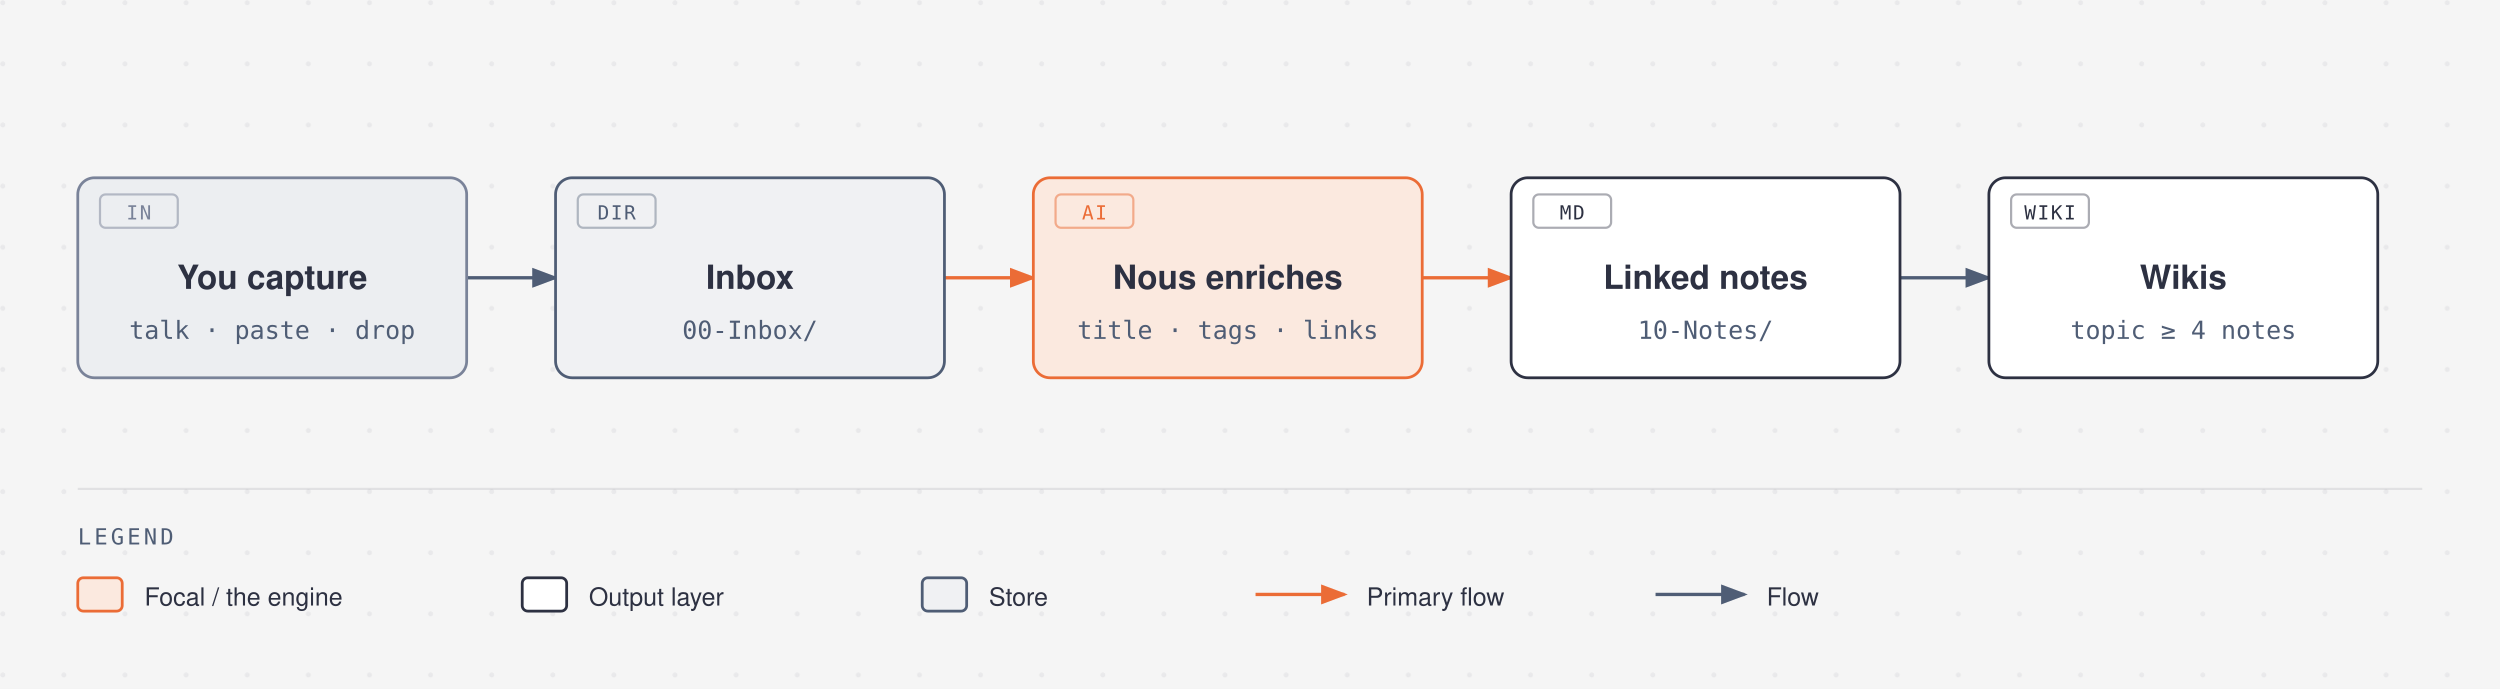
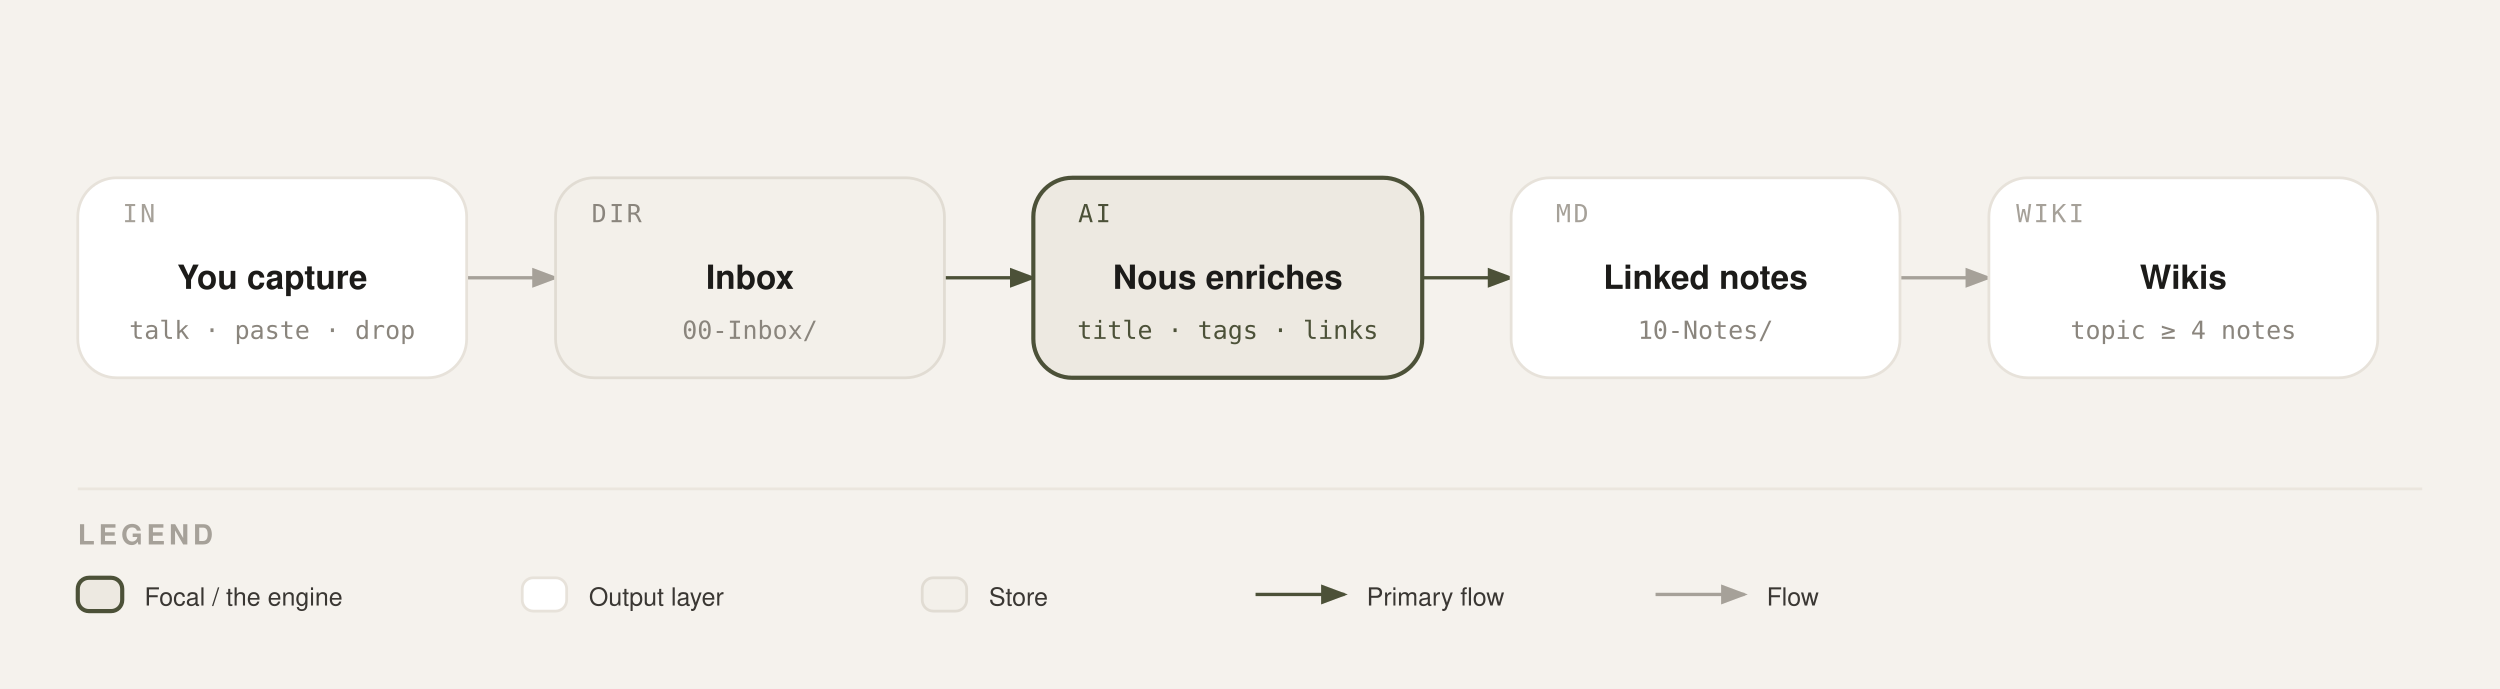
- <svg xmlns="http://www.w3.org/2000/svg" width="900" height="248" viewBox="0 0 900 248" role="img" aria-labelledby="nous-pipeline-title nous-pipeline-desc" font-family="-apple-system, 'Segoe UI', Helvetica, Arial, sans-serif">
+ <svg xmlns="http://www.w3.org/2000/svg" width="900" height="248" viewBox="0 0 900 248" role="img" aria-labelledby="nous-pipeline-title nous-pipeline-desc" font-family="'Hanken Grotesk', -apple-system, 'Segoe UI', Helvetica, Arial, sans-serif">
  <defs>
-     <pattern id="np-dots" width="22" height="22" patternUnits="userSpaceOnUse">
-       <circle cx="1" cy="1" r="0.9" fill="rgba(45,49,66,0.10)" />
-     </pattern>
    <marker id="np-arrow" markerWidth="8" markerHeight="6" refX="7" refY="3" orient="auto">
-       <polygon points="0 0, 8 3, 0 6" fill="#4f5d75" />
+       <polygon points="0 0, 8 3, 0 6" fill="#A6A199" />
    </marker>
    <marker id="np-arrow-accent" markerWidth="8" markerHeight="6" refX="7" refY="3" orient="auto">
-       <polygon points="0 0, 8 3, 0 6" fill="#eb6c36" />
+       <polygon points="0 0, 8 3, 0 6" fill="#4C5138" />
    </marker>
  </defs>
-   <rect width="100%" height="100%" fill="#f5f5f5" />
-   <rect width="100%" height="100%" fill="url(#np-dots)" opacity="0.6" />
-   <line x1="168" y1="100" x2="200" y2="100" stroke="#4f5d75" stroke-width="1.2" marker-end="url(#np-arrow)" />
-   <line x1="340" y1="100" x2="372" y2="100" stroke="#eb6c36" stroke-width="1.2" marker-end="url(#np-arrow-accent)" />
-   <line x1="512" y1="100" x2="544" y2="100" stroke="#eb6c36" stroke-width="1.2" marker-end="url(#np-arrow-accent)" />
-   <line x1="684" y1="100" x2="716" y2="100" stroke="#4f5d75" stroke-width="1.2" marker-end="url(#np-arrow)" />
-   <rect x="28" y="64" width="140" height="72" rx="6" fill="#eceef1" stroke="#7a8399" stroke-width="1" />
-   <rect x="36" y="70" width="28" height="12" rx="2" fill="transparent" stroke="rgba(122,131,153,0.5)" stroke-width="0.8" />
-   <text x="50" y="79" text-anchor="middle" font-size="7" fill="#7a8399" font-family="ui-monospace, SFMono-Regular, Menlo, monospace" letter-spacing="0.08em">IN</text>
-   <text x="98" y="104" text-anchor="middle" font-size="12" font-weight="600" fill="#2d3142">You capture</text>
-   <text x="98" y="122" text-anchor="middle" font-size="9" fill="#4f5d75" font-family="ui-monospace, SFMono-Regular, Menlo, monospace">talk · paste · drop</text>
-   <rect x="200" y="64" width="140" height="72" rx="6" fill="#f0f1f3" stroke="#4f5d75" stroke-width="1" />
-   <rect x="208" y="70" width="28" height="12" rx="2" fill="transparent" stroke="rgba(79,93,117,0.4)" stroke-width="0.8" />
-   <text x="222" y="79" text-anchor="middle" font-size="7" fill="#4f5d75" font-family="ui-monospace, SFMono-Regular, Menlo, monospace" letter-spacing="0.08em">DIR</text>
-   <text x="270" y="104" text-anchor="middle" font-size="12" font-weight="600" fill="#2d3142">Inbox</text>
-   <text x="270" y="122" text-anchor="middle" font-size="9" fill="#4f5d75" font-family="ui-monospace, SFMono-Regular, Menlo, monospace">00-Inbox/</text>
-   <rect x="372" y="64" width="140" height="72" rx="6" fill="#fbe9df" stroke="#eb6c36" stroke-width="1" />
-   <rect x="380" y="70" width="28" height="12" rx="2" fill="transparent" stroke="rgba(235,108,54,0.5)" stroke-width="0.8" />
-   <text x="394" y="79" text-anchor="middle" font-size="7" fill="#eb6c36" font-family="ui-monospace, SFMono-Regular, Menlo, monospace" letter-spacing="0.08em">AI</text>
-   <text x="442" y="104" text-anchor="middle" font-size="12" font-weight="600" fill="#2d3142">Nous enriches</text>
-   <text x="442" y="122" text-anchor="middle" font-size="9" fill="#4f5d75" font-family="ui-monospace, SFMono-Regular, Menlo, monospace">title · tags · links</text>
-   <rect x="544" y="64" width="140" height="72" rx="6" fill="#ffffff" stroke="#2d3142" stroke-width="1" />
-   <rect x="552" y="70" width="28" height="12" rx="2" fill="transparent" stroke="rgba(45,49,66,0.4)" stroke-width="0.8" />
-   <text x="566" y="79" text-anchor="middle" font-size="7" fill="#2d3142" font-family="ui-monospace, SFMono-Regular, Menlo, monospace" letter-spacing="0.08em">MD</text>
-   <text x="614" y="104" text-anchor="middle" font-size="12" font-weight="600" fill="#2d3142">Linked notes</text>
-   <text x="614" y="122" text-anchor="middle" font-size="9" fill="#4f5d75" font-family="ui-monospace, SFMono-Regular, Menlo, monospace">10-Notes/</text>
-   <rect x="716" y="64" width="140" height="72" rx="6" fill="#ffffff" stroke="#2d3142" stroke-width="1" />
-   <rect x="724" y="70" width="28" height="12" rx="2" fill="transparent" stroke="rgba(45,49,66,0.4)" stroke-width="0.8" />
-   <text x="738" y="79" text-anchor="middle" font-size="7" fill="#2d3142" font-family="ui-monospace, SFMono-Regular, Menlo, monospace" letter-spacing="0.08em">WIKI</text>
-   <text x="786" y="104" text-anchor="middle" font-size="12" font-weight="600" fill="#2d3142">Wikis</text>
-   <text x="786" y="122" text-anchor="middle" font-size="9" fill="#4f5d75" font-family="ui-monospace, SFMono-Regular, Menlo, monospace">topic ≥ 4 notes</text>
-   <line x1="28" y1="176" x2="872" y2="176" stroke="rgba(45,49,66,0.10)" stroke-width="0.8" />
-   <text x="28" y="196" font-size="8" fill="#4f5d75" font-family="ui-monospace, SFMono-Regular, Menlo, monospace" letter-spacing="0.14em">LEGEND</text>
-   <rect x="28" y="208" width="16" height="12" rx="2" fill="#fbe9df" stroke="#eb6c36" stroke-width="1" />
-   <text x="52" y="218" font-size="9" fill="#2d3142">Focal / the engine</text>
-   <rect x="188" y="208" width="16" height="12" rx="2" fill="#ffffff" stroke="#2d3142" stroke-width="1" />
-   <text x="212" y="218" font-size="9" fill="#2d3142">Output layer</text>
-   <rect x="332" y="208" width="16" height="12" rx="2" fill="#f0f1f3" stroke="#4f5d75" stroke-width="1" />
-   <text x="356" y="218" font-size="9" fill="#2d3142">Store</text>
-   <line x1="452" y1="214" x2="484" y2="214" stroke="#eb6c36" stroke-width="1.2" marker-end="url(#np-arrow-accent)" />
-   <text x="492" y="218" font-size="9" fill="#2d3142">Primary flow</text>
-   <line x1="596" y1="214" x2="628" y2="214" stroke="#4f5d75" stroke-width="1.2" marker-end="url(#np-arrow)" />
-   <text x="636" y="218" font-size="9" fill="#2d3142">Flow</text>
+   <rect width="100%" height="100%" fill="#F5F2ED" />
+   <line x1="168" y1="100" x2="200" y2="100" stroke="#A6A199" stroke-width="1.2" marker-end="url(#np-arrow)" />
+   <line x1="340" y1="100" x2="372" y2="100" stroke="#4C5138" stroke-width="1.2" marker-end="url(#np-arrow-accent)" />
+   <line x1="512" y1="100" x2="544" y2="100" stroke="#4C5138" stroke-width="1.2" marker-end="url(#np-arrow-accent)" />
+   <line x1="684" y1="100" x2="716" y2="100" stroke="#A6A199" stroke-width="1.2" marker-end="url(#np-arrow)" />
+   <rect x="28" y="64" width="140" height="72" rx="14" fill="#FFFFFF" stroke="#E7E2DA" stroke-width="1" />
+   <text x="50" y="80" text-anchor="middle" font-size="9" fill="#A6A199" font-family="ui-monospace, SFMono-Regular, Menlo, monospace" letter-spacing="0.1em">IN</text>
+   <text x="98" y="104" text-anchor="middle" font-size="12" font-weight="600" fill="#1C1B19">You capture</text>
+   <text x="98" y="122" text-anchor="middle" font-size="9" fill="#8A857D" font-family="ui-monospace, SFMono-Regular, Menlo, monospace">talk · paste · drop</text>
+   <rect x="200" y="64" width="140" height="72" rx="14" fill="#F3F0EA" stroke="#E1DCD3" stroke-width="1" />
+   <text x="222" y="80" text-anchor="middle" font-size="9" fill="#8A857D" font-family="ui-monospace, SFMono-Regular, Menlo, monospace" letter-spacing="0.1em">DIR</text>
+   <text x="270" y="104" text-anchor="middle" font-size="12" font-weight="600" fill="#1C1B19">Inbox</text>
+   <text x="270" y="122" text-anchor="middle" font-size="9" fill="#8A857D" font-family="ui-monospace, SFMono-Regular, Menlo, monospace">00-Inbox/</text>
+   <rect x="372" y="64" width="140" height="72" rx="14" fill="#EDE9E1" stroke="#4C5138" stroke-width="1.5" />
+   <text x="394" y="80" text-anchor="middle" font-size="9" fill="#4C5138" font-family="ui-monospace, SFMono-Regular, Menlo, monospace" letter-spacing="0.1em">AI</text>
+   <text x="442" y="104" text-anchor="middle" font-size="12" font-weight="600" fill="#1C1B19">Nous enriches</text>
+   <text x="442" y="122" text-anchor="middle" font-size="9" fill="#4C5138" font-family="ui-monospace, SFMono-Regular, Menlo, monospace">title · tags · links</text>
+   <rect x="544" y="64" width="140" height="72" rx="14" fill="#FFFFFF" stroke="#E7E2DA" stroke-width="1" />
+   <text x="566" y="80" text-anchor="middle" font-size="9" fill="#A6A199" font-family="ui-monospace, SFMono-Regular, Menlo, monospace" letter-spacing="0.1em">MD</text>
+   <text x="614" y="104" text-anchor="middle" font-size="12" font-weight="600" fill="#1C1B19">Linked notes</text>
+   <text x="614" y="122" text-anchor="middle" font-size="9" fill="#8A857D" font-family="ui-monospace, SFMono-Regular, Menlo, monospace">10-Notes/</text>
+   <rect x="716" y="64" width="140" height="72" rx="14" fill="#FFFFFF" stroke="#E7E2DA" stroke-width="1" />
+   <text x="738" y="80" text-anchor="middle" font-size="9" fill="#A6A199" font-family="ui-monospace, SFMono-Regular, Menlo, monospace" letter-spacing="0.1em">WIKI</text>
+   <text x="786" y="104" text-anchor="middle" font-size="12" font-weight="600" fill="#1C1B19">Wikis</text>
+   <text x="786" y="122" text-anchor="middle" font-size="9" fill="#8A857D" font-family="ui-monospace, SFMono-Regular, Menlo, monospace">topic ≥ 4 notes</text>
+   <line x1="28" y1="176" x2="872" y2="176" stroke="#EBE6DE" stroke-width="1" />
+   <text x="28" y="196" font-size="10" font-weight="600" fill="#A6A199" letter-spacing="0.14em">LEGEND</text>
+   <rect x="28" y="208" width="16" height="12" rx="4" fill="#EDE9E1" stroke="#4C5138" stroke-width="1.5" />
+   <text x="52" y="218" font-size="9" fill="#3A3733">Focal / the engine</text>
+   <rect x="188" y="208" width="16" height="12" rx="4" fill="#FFFFFF" stroke="#E7E2DA" stroke-width="1" />
+   <text x="212" y="218" font-size="9" fill="#3A3733">Output layer</text>
+   <rect x="332" y="208" width="16" height="12" rx="4" fill="#F3F0EA" stroke="#E1DCD3" stroke-width="1" />
+   <text x="356" y="218" font-size="9" fill="#3A3733">Store</text>
+   <line x1="452" y1="214" x2="484" y2="214" stroke="#4C5138" stroke-width="1.2" marker-end="url(#np-arrow-accent)" />
+   <text x="492" y="218" font-size="9" fill="#3A3733">Primary flow</text>
+   <line x1="596" y1="214" x2="628" y2="214" stroke="#A6A199" stroke-width="1.2" marker-end="url(#np-arrow)" />
+   <text x="636" y="218" font-size="9" fill="#3A3733">Flow</text>
</svg>
